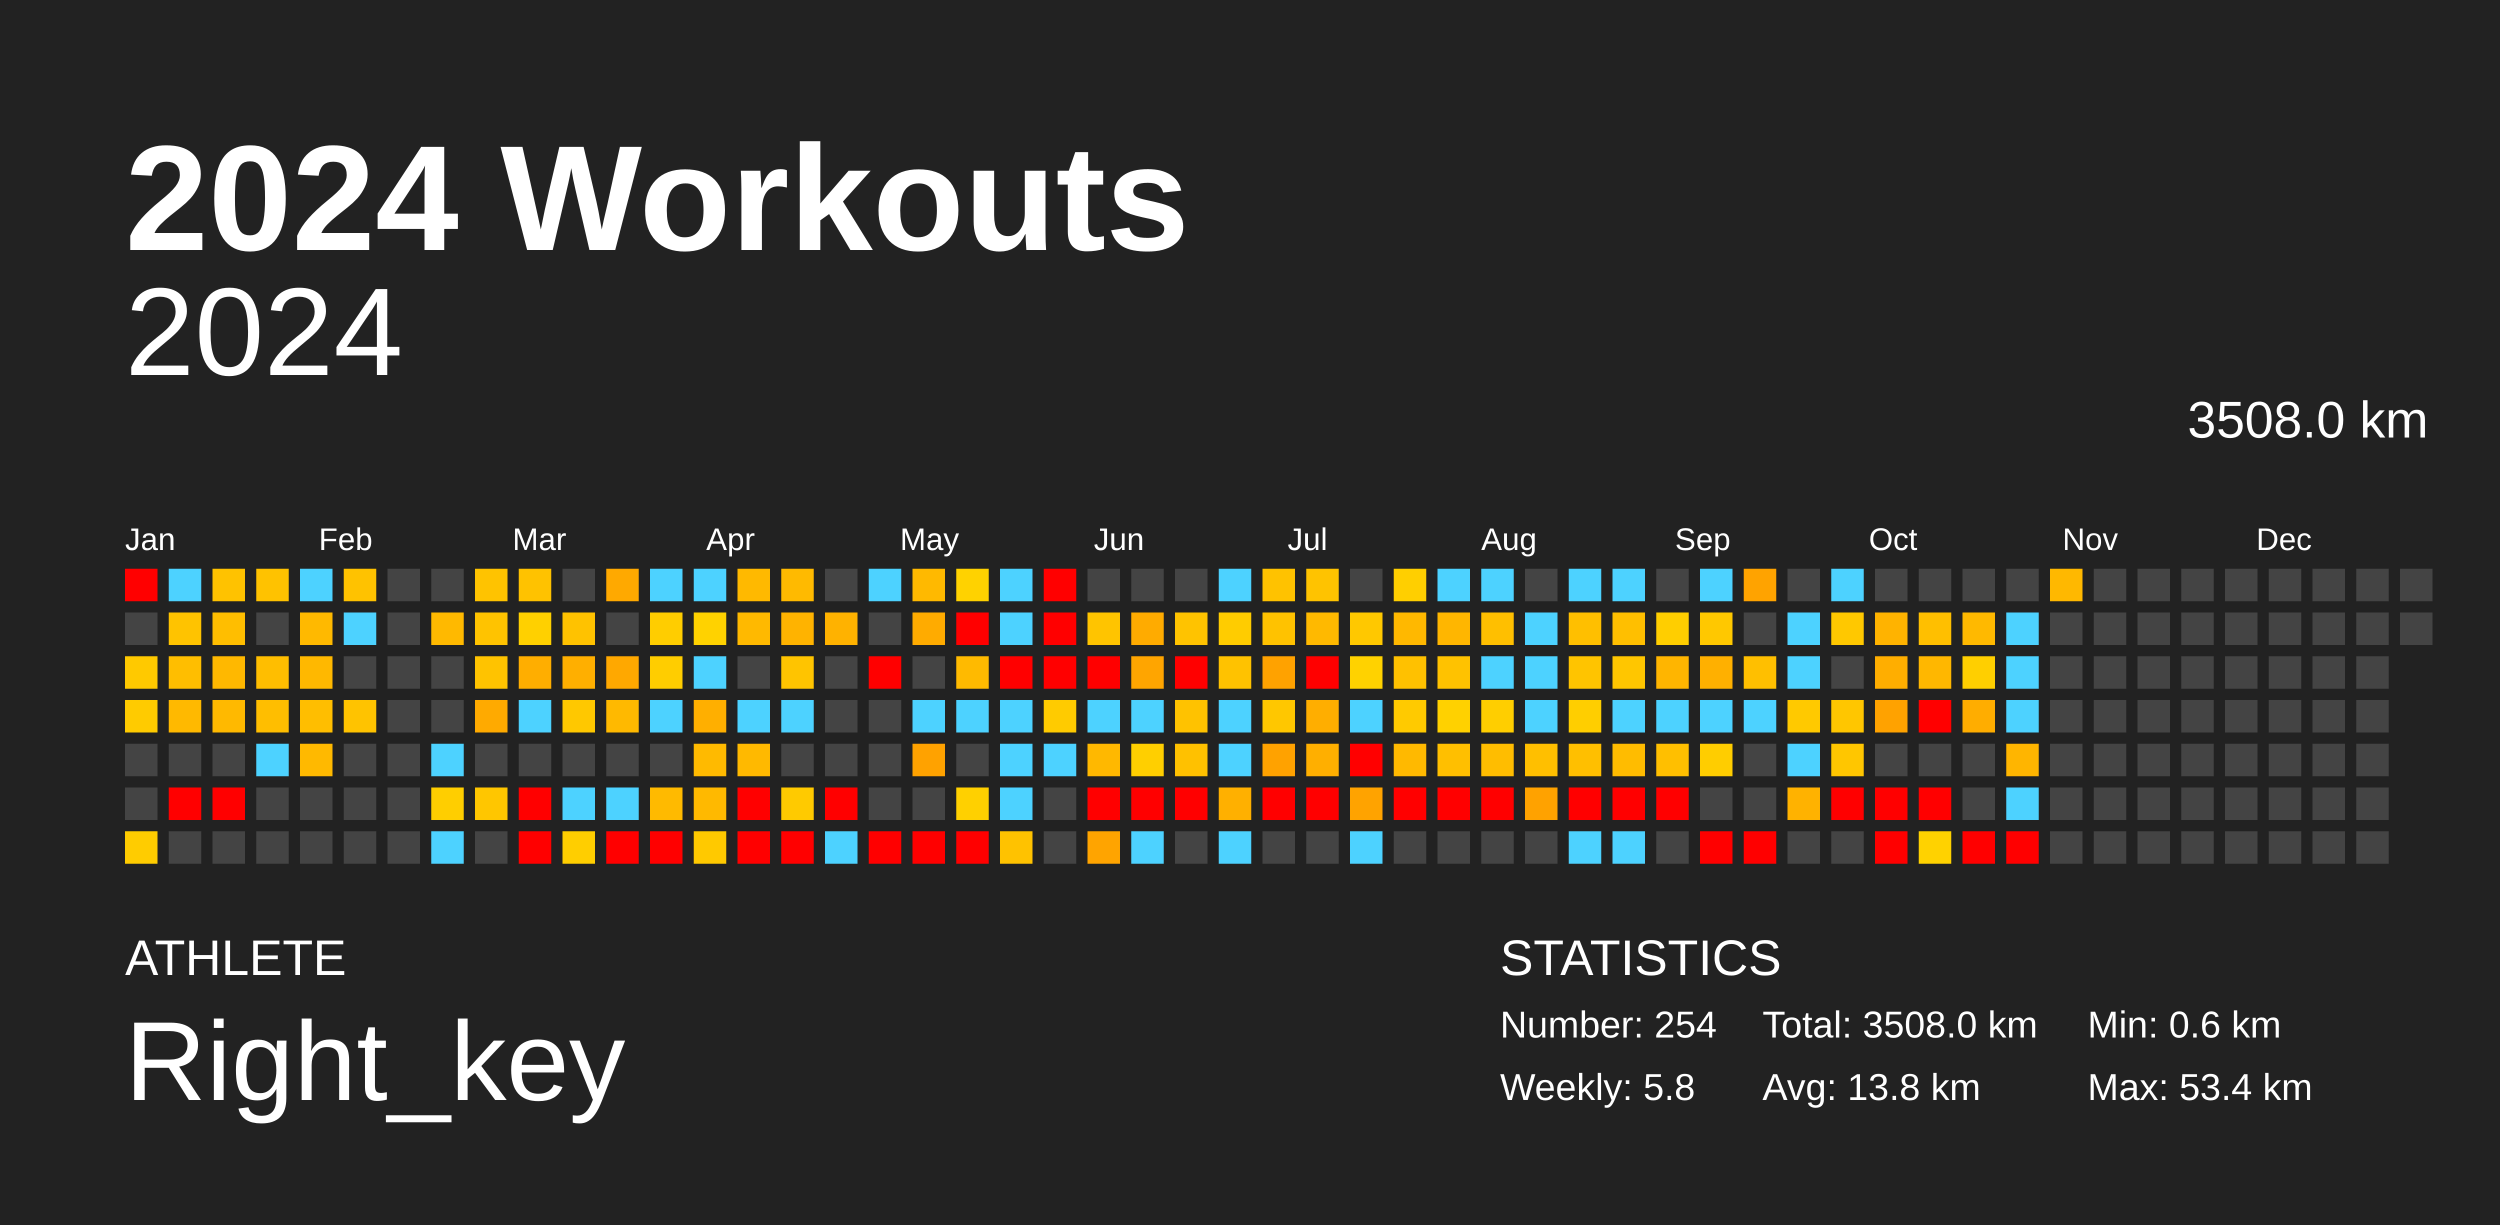
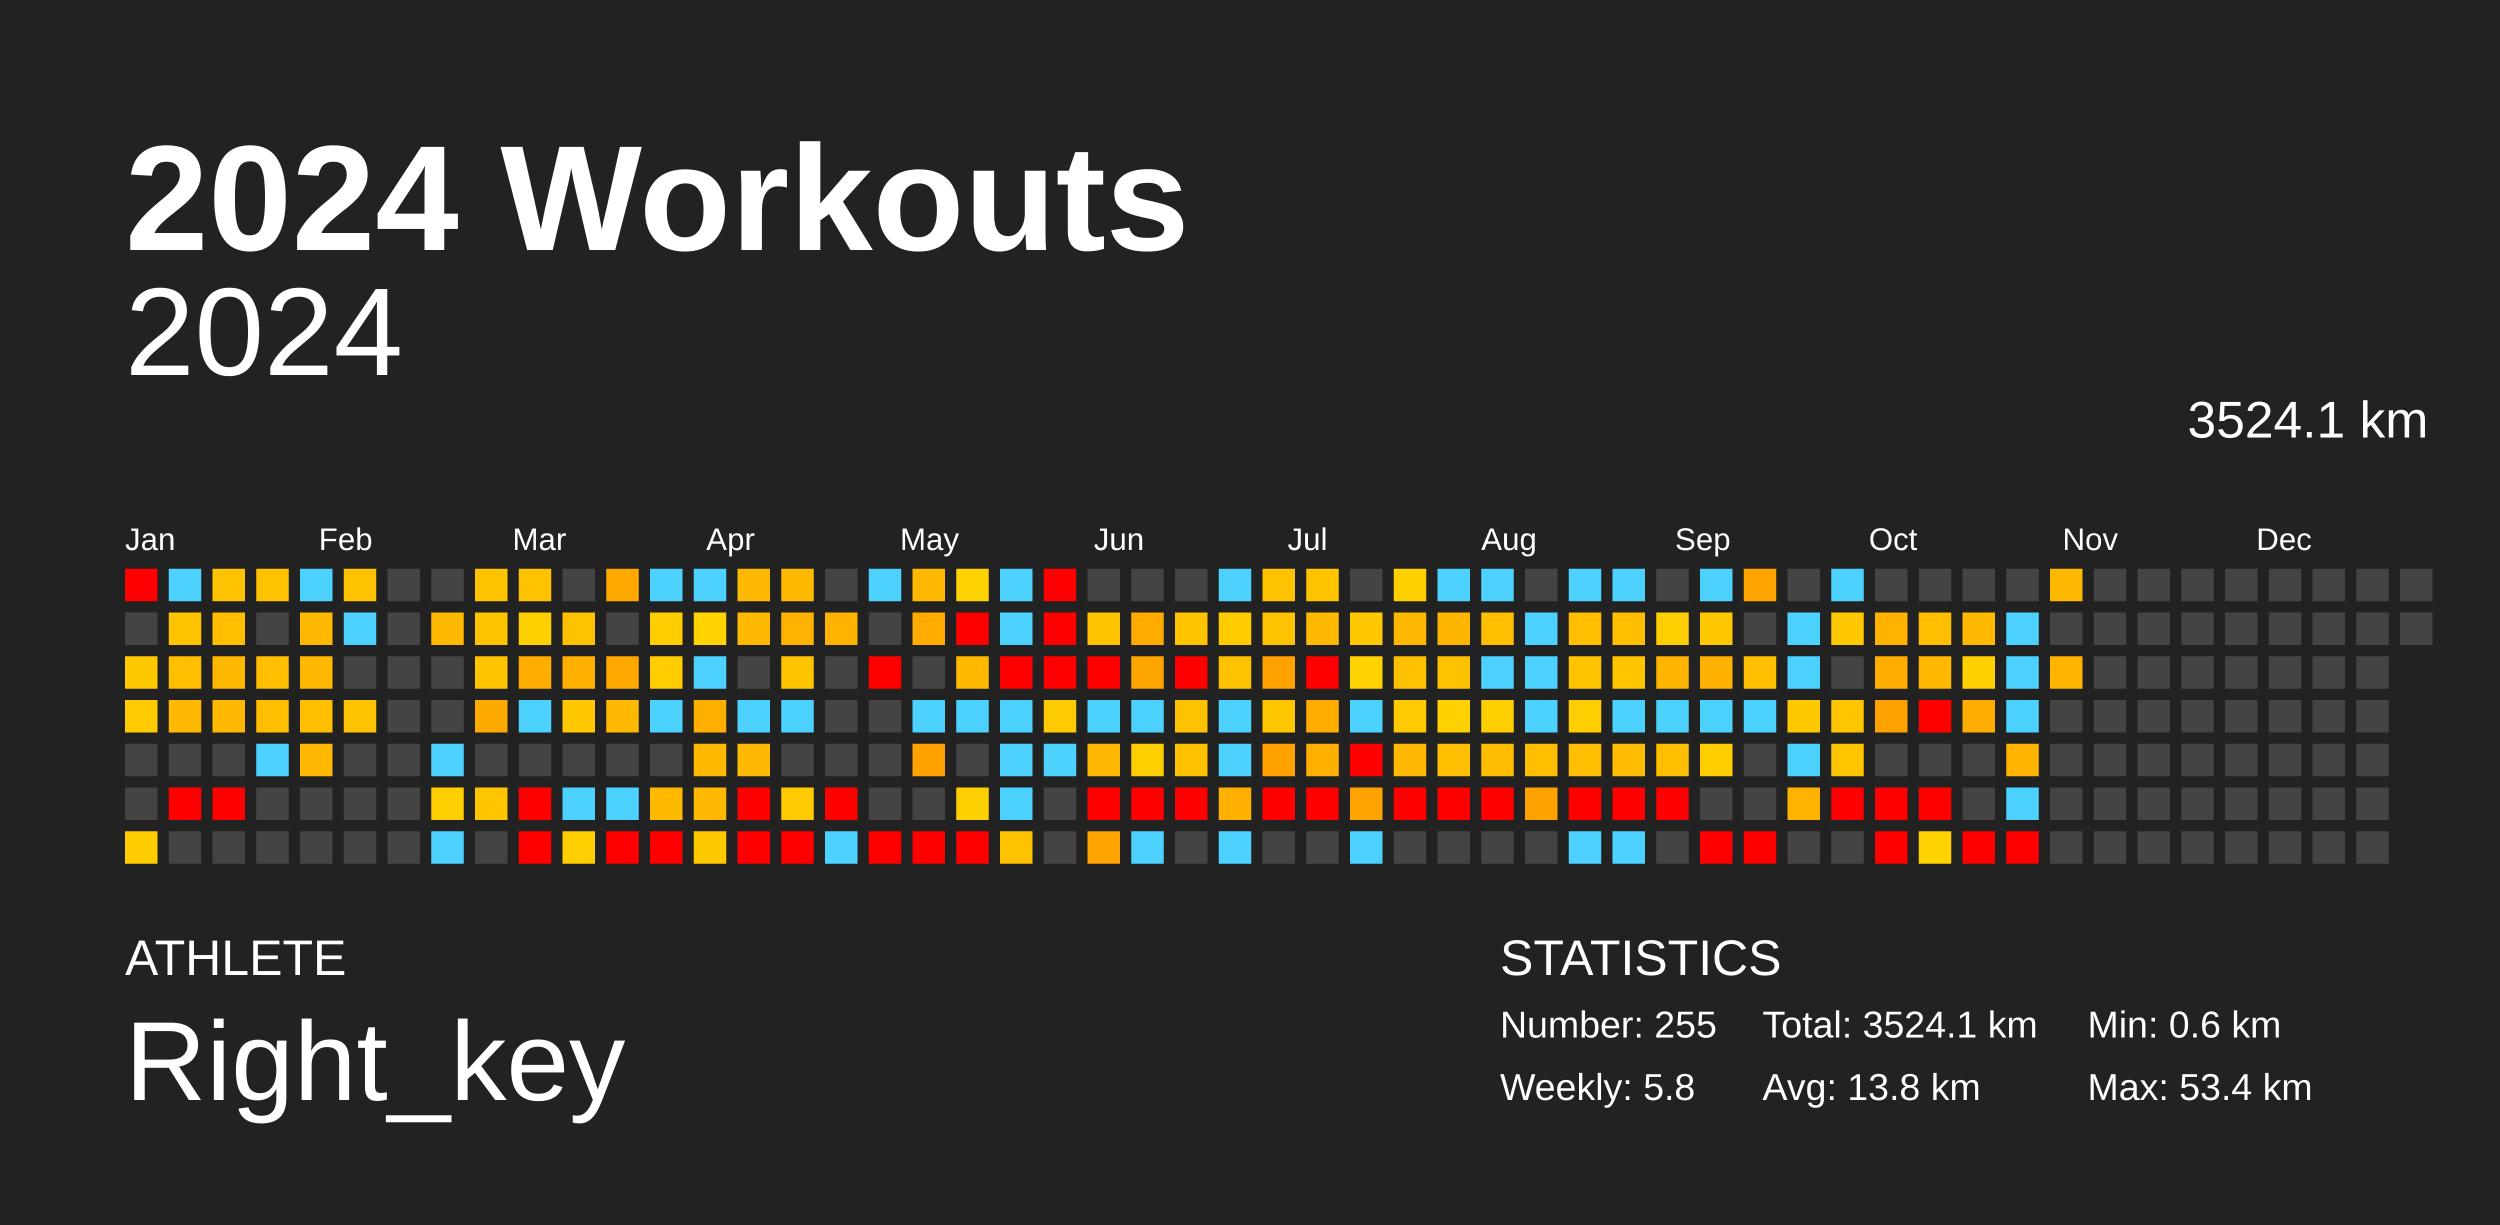
<svg xmlns="http://www.w3.org/2000/svg" baseProfile="full" height="98mm" version="1.1" viewBox="0,0,200,98" width="200mm">
  <defs />
  <rect fill="#222222" height="98" width="200" x="0" y="0" />
  <text fill="#FFFFFF" style="font-size:12px; font-family:Arial; font-weight:bold;" x="10" y="20">2024 Workouts</text>
  <text fill="#FFFFFF" style="font-size:4px; font-family:Arial" x="10" y="78">ATHLETE</text>
  <text fill="#FFFFFF" style="font-size:9px; font-family:Arial" x="10" y="88">Right_key</text>
  <text fill="#FFFFFF" style="font-size:4px; font-family:Arial" x="120" y="78">STATISTICS</text>
-   <text fill="#FFFFFF" style="font-size:3px; font-family:Arial" x="120" y="83">Number: 254</text>
+   <text fill="#FFFFFF" style="font-size:3px; font-family:Arial" x="120" y="83">Number: 255</text>
  <text fill="#FFFFFF" style="font-size:3px; font-family:Arial" x="120" y="88">Weekly: 5.8</text>
-   <text fill="#FFFFFF" style="font-size:3px; font-family:Arial" x="141" y="83">Total: 3508.0 km</text>
+   <text fill="#FFFFFF" style="font-size:3px; font-family:Arial" x="141" y="83">Total: 3524.1 km</text>
  <text fill="#FFFFFF" style="font-size:3px; font-family:Arial" x="141" y="88">Avg: 13.8 km</text>
  <text fill="#FFFFFF" style="font-size:3px; font-family:Arial" x="167" y="83">Min: 0.6 km</text>
  <text fill="#FFFFFF" style="font-size:3px; font-family:Arial" x="167" y="88">Max: 53.4 km</text>
  <text alignment-baseline="hanging" fill="#FFFFFF" style="font-size:10.0px; font-family:Arial;" x="10" y="30">2024</text>
-   <text alignment-baseline="hanging" fill="#FFFFFF" style="font-size:4.125px; font-family:Arial;" x="175" y="35">3508.0 km</text>
+   <text alignment-baseline="hanging" fill="#FFFFFF" style="font-size:4.125px; font-family:Arial;" x="175" y="35">3524.1 km</text>
  <text fill="#FFFFFF" style="font-size:2.5px; font-family:Arial" x="10.0" y="44">Jan</text>
  <text fill="#FFFFFF" style="font-size:2.5px; font-family:Arial" x="25.5" y="44">Feb</text>
  <text fill="#FFFFFF" style="font-size:2.5px; font-family:Arial" x="41.0" y="44">Mar</text>
  <text fill="#FFFFFF" style="font-size:2.5px; font-family:Arial" x="56.5" y="44">Apr</text>
  <text fill="#FFFFFF" style="font-size:2.5px; font-family:Arial" x="72.0" y="44">May</text>
  <text fill="#FFFFFF" style="font-size:2.5px; font-family:Arial" x="87.5" y="44">Jun</text>
  <text fill="#FFFFFF" style="font-size:2.5px; font-family:Arial" x="103.0" y="44">Jul</text>
  <text fill="#FFFFFF" style="font-size:2.5px; font-family:Arial" x="118.5" y="44">Aug</text>
  <text fill="#FFFFFF" style="font-size:2.5px; font-family:Arial" x="134.0" y="44">Sep</text>
  <text fill="#FFFFFF" style="font-size:2.5px; font-family:Arial" x="149.5" y="44">Oct</text>
  <text fill="#FFFFFF" style="font-size:2.5px; font-family:Arial" x="165.0" y="44">Nov</text>
  <text fill="#FFFFFF" style="font-size:2.5px; font-family:Arial" x="180.5" y="44">Dec</text>
  <rect fill="red" height="2.6" width="2.6" x="10.0" y="45.5" />
  <rect fill="#444444" height="2.6" width="2.6" x="10.0" y="49.0" />
  <rect fill="#ffc900" height="2.6" width="2.6" x="10.0" y="52.5" />
  <rect fill="#ffcb00" height="2.6" width="2.6" x="10.0" y="56.0" />
  <rect fill="#444444" height="2.6" width="2.6" x="10.0" y="59.5" />
  <rect fill="#444444" height="2.6" width="2.6" x="10.0" y="63.0" />
  <rect fill="#ffcc00" height="2.6" width="2.6" x="10.0" y="66.5" />
  <rect fill="#4dd2ff" height="2.6" width="2.6" x="13.5" y="45.5" />
  <rect fill="#ffc300" height="2.6" width="2.6" x="13.5" y="49.0" />
  <rect fill="#ffbe00" height="2.6" width="2.6" x="13.5" y="52.5" />
  <rect fill="#ffb900" height="2.6" width="2.6" x="13.5" y="56.0" />
  <rect fill="#444444" height="2.6" width="2.6" x="13.5" y="59.5" />
  <rect fill="red" height="2.6" width="2.6" x="13.5" y="63.0" />
  <rect fill="#444444" height="2.6" width="2.6" x="13.5" y="66.5" />
  <rect fill="#ffc200" height="2.6" width="2.6" x="17.0" y="45.5" />
  <rect fill="#ffbe00" height="2.6" width="2.6" x="17.0" y="49.0" />
  <rect fill="#ffb800" height="2.6" width="2.6" x="17.0" y="52.5" />
  <rect fill="#ffb900" height="2.6" width="2.6" x="17.0" y="56.0" />
  <rect fill="#444444" height="2.6" width="2.6" x="17.0" y="59.5" />
  <rect fill="red" height="2.6" width="2.6" x="17.0" y="63.0" />
  <rect fill="#444444" height="2.6" width="2.6" x="17.0" y="66.5" />
  <rect fill="#ffc200" height="2.6" width="2.6" x="20.5" y="45.5" />
  <rect fill="#444444" height="2.6" width="2.6" x="20.5" y="49.0" />
  <rect fill="#ffbe00" height="2.6" width="2.6" x="20.5" y="52.5" />
  <rect fill="#ffbe00" height="2.6" width="2.6" x="20.5" y="56.0" />
  <rect fill="#4dd2ff" height="2.6" width="2.6" x="20.5" y="59.5" />
  <rect fill="#444444" height="2.6" width="2.6" x="20.5" y="63.0" />
  <rect fill="#444444" height="2.6" width="2.6" x="20.5" y="66.5" />
  <rect fill="#4dd2ff" height="2.6" width="2.6" x="24.0" y="45.5" />
  <rect fill="#ffb900" height="2.6" width="2.6" x="24.0" y="49.0" />
  <rect fill="#ffb800" height="2.6" width="2.6" x="24.0" y="52.5" />
  <rect fill="#ffbe00" height="2.6" width="2.6" x="24.0" y="56.0" />
  <rect fill="#ffb900" height="2.6" width="2.6" x="24.0" y="59.5" />
  <rect fill="#444444" height="2.6" width="2.6" x="24.0" y="63.0" />
  <rect fill="#444444" height="2.6" width="2.6" x="24.0" y="66.5" />
  <rect fill="#ffc200" height="2.6" width="2.6" x="27.5" y="45.5" />
  <rect fill="#4dd2ff" height="2.6" width="2.6" x="27.5" y="49.0" />
  <rect fill="#444444" height="2.6" width="2.6" x="27.5" y="52.5" />
  <rect fill="#ffc300" height="2.6" width="2.6" x="27.5" y="56.0" />
  <rect fill="#444444" height="2.6" width="2.6" x="27.5" y="59.5" />
  <rect fill="#444444" height="2.6" width="2.6" x="27.5" y="63.0" />
  <rect fill="#444444" height="2.6" width="2.6" x="27.5" y="66.5" />
  <rect fill="#444444" height="2.6" width="2.6" x="31.0" y="45.5" />
  <rect fill="#444444" height="2.6" width="2.6" x="31.0" y="49.0" />
  <rect fill="#444444" height="2.6" width="2.6" x="31.0" y="52.5" />
  <rect fill="#444444" height="2.6" width="2.6" x="31.0" y="56.0" />
  <rect fill="#444444" height="2.6" width="2.6" x="31.0" y="59.5" />
  <rect fill="#444444" height="2.6" width="2.6" x="31.0" y="63.0" />
  <rect fill="#444444" height="2.6" width="2.6" x="31.0" y="66.5" />
  <rect fill="#444444" height="2.6" width="2.6" x="34.5" y="45.5" />
  <rect fill="#ffb900" height="2.6" width="2.6" x="34.5" y="49.0" />
  <rect fill="#444444" height="2.6" width="2.6" x="34.5" y="52.5" />
  <rect fill="#444444" height="2.6" width="2.6" x="34.5" y="56.0" />
  <rect fill="#4dd2ff" height="2.6" width="2.6" x="34.5" y="59.5" />
  <rect fill="#ffce00" height="2.6" width="2.6" x="34.5" y="63.0" />
  <rect fill="#4dd2ff" height="2.6" width="2.6" x="34.5" y="66.5" />
  <rect fill="#ffc300" height="2.6" width="2.6" x="38.0" y="45.5" />
  <rect fill="#ffc300" height="2.6" width="2.6" x="38.0" y="49.0" />
  <rect fill="#ffc300" height="2.6" width="2.6" x="38.0" y="52.5" />
  <rect fill="#ffaa00" height="2.6" width="2.6" x="38.0" y="56.0" />
  <rect fill="#444444" height="2.6" width="2.6" x="38.0" y="59.5" />
  <rect fill="#ffc600" height="2.6" width="2.6" x="38.0" y="63.0" />
  <rect fill="#444444" height="2.6" width="2.6" x="38.0" y="66.5" />
  <rect fill="#ffc200" height="2.6" width="2.6" x="41.5" y="45.5" />
  <rect fill="#ffd000" height="2.6" width="2.6" x="41.5" y="49.0" />
  <rect fill="#ffae00" height="2.6" width="2.6" x="41.5" y="52.5" />
  <rect fill="#4dd2ff" height="2.6" width="2.6" x="41.5" y="56.0" />
  <rect fill="#444444" height="2.6" width="2.6" x="41.5" y="59.5" />
  <rect fill="red" height="2.6" width="2.6" x="41.5" y="63.0" />
  <rect fill="red" height="2.6" width="2.6" x="41.5" y="66.5" />
  <rect fill="#444444" height="2.6" width="2.6" x="45.0" y="45.5" />
  <rect fill="#ffc200" height="2.6" width="2.6" x="45.0" y="49.0" />
  <rect fill="#ffaf00" height="2.6" width="2.6" x="45.0" y="52.5" />
  <rect fill="#ffc800" height="2.6" width="2.6" x="45.0" y="56.0" />
  <rect fill="#444444" height="2.6" width="2.6" x="45.0" y="59.5" />
  <rect fill="#4dd2ff" height="2.6" width="2.6" x="45.0" y="63.0" />
  <rect fill="#ffce00" height="2.6" width="2.6" x="45.0" y="66.5" />
  <rect fill="#ffa900" height="2.6" width="2.6" x="48.5" y="45.5" />
  <rect fill="#444444" height="2.6" width="2.6" x="48.5" y="49.0" />
  <rect fill="#ffa800" height="2.6" width="2.6" x="48.5" y="52.5" />
  <rect fill="#ffb900" height="2.6" width="2.6" x="48.5" y="56.0" />
  <rect fill="#444444" height="2.6" width="2.6" x="48.5" y="59.5" />
  <rect fill="#4dd2ff" height="2.6" width="2.6" x="48.5" y="63.0" />
  <rect fill="red" height="2.6" width="2.6" x="48.5" y="66.5" />
  <rect fill="#4dd2ff" height="2.6" width="2.6" x="52.0" y="45.5" />
  <rect fill="#ffcd00" height="2.6" width="2.6" x="52.0" y="49.0" />
  <rect fill="#ffcd00" height="2.6" width="2.6" x="52.0" y="52.5" />
  <rect fill="#4dd2ff" height="2.6" width="2.6" x="52.0" y="56.0" />
  <rect fill="#444444" height="2.6" width="2.6" x="52.0" y="59.5" />
  <rect fill="#ffba00" height="2.6" width="2.6" x="52.0" y="63.0" />
  <rect fill="red" height="2.6" width="2.6" x="52.0" y="66.5" />
  <rect fill="#4dd2ff" height="2.6" width="2.6" x="55.5" y="45.5" />
  <rect fill="#ffd200" height="2.6" width="2.6" x="55.5" y="49.0" />
  <rect fill="#4dd2ff" height="2.6" width="2.6" x="55.5" y="52.5" />
  <rect fill="#ffaf00" height="2.6" width="2.6" x="55.5" y="56.0" />
  <rect fill="#ffba00" height="2.6" width="2.6" x="55.5" y="59.5" />
  <rect fill="#ffb900" height="2.6" width="2.6" x="55.5" y="63.0" />
  <rect fill="#ffc900" height="2.6" width="2.6" x="55.5" y="66.5" />
  <rect fill="#ffb900" height="2.6" width="2.6" x="59.0" y="45.5" />
  <rect fill="#ffb900" height="2.6" width="2.6" x="59.0" y="49.0" />
  <rect fill="#444444" height="2.6" width="2.6" x="59.0" y="52.5" />
  <rect fill="#4dd2ff" height="2.6" width="2.6" x="59.0" y="56.0" />
  <rect fill="#ffb900" height="2.6" width="2.6" x="59.0" y="59.5" />
  <rect fill="red" height="2.6" width="2.6" x="59.0" y="63.0" />
  <rect fill="red" height="2.6" width="2.6" x="59.0" y="66.5" />
  <rect fill="#ffba00" height="2.6" width="2.6" x="62.5" y="45.5" />
  <rect fill="#ffb300" height="2.6" width="2.6" x="62.5" y="49.0" />
  <rect fill="#ffc400" height="2.6" width="2.6" x="62.5" y="52.5" />
  <rect fill="#4dd2ff" height="2.6" width="2.6" x="62.5" y="56.0" />
  <rect fill="#444444" height="2.6" width="2.6" x="62.5" y="59.5" />
  <rect fill="#ffca00" height="2.6" width="2.6" x="62.5" y="63.0" />
  <rect fill="red" height="2.6" width="2.6" x="62.5" y="66.5" />
  <rect fill="#444444" height="2.6" width="2.6" x="66.0" y="45.5" />
  <rect fill="#ffb200" height="2.6" width="2.6" x="66.0" y="49.0" />
  <rect fill="#444444" height="2.6" width="2.6" x="66.0" y="52.5" />
  <rect fill="#444444" height="2.6" width="2.6" x="66.0" y="56.0" />
  <rect fill="#444444" height="2.6" width="2.6" x="66.0" y="59.5" />
  <rect fill="red" height="2.6" width="2.6" x="66.0" y="63.0" />
  <rect fill="#4dd2ff" height="2.6" width="2.6" x="66.0" y="66.5" />
  <rect fill="#4dd2ff" height="2.6" width="2.6" x="69.5" y="45.5" />
  <rect fill="#444444" height="2.6" width="2.6" x="69.5" y="49.0" />
  <rect fill="red" height="2.6" width="2.6" x="69.5" y="52.5" />
  <rect fill="#444444" height="2.6" width="2.6" x="69.5" y="56.0" />
  <rect fill="#444444" height="2.6" width="2.6" x="69.5" y="59.5" />
  <rect fill="#444444" height="2.6" width="2.6" x="69.5" y="63.0" />
  <rect fill="red" height="2.6" width="2.6" x="69.5" y="66.5" />
  <rect fill="#ffb900" height="2.6" width="2.6" x="73.0" y="45.5" />
  <rect fill="#ffab00" height="2.6" width="2.6" x="73.0" y="49.0" />
  <rect fill="#444444" height="2.6" width="2.6" x="73.0" y="52.5" />
  <rect fill="#4dd2ff" height="2.6" width="2.6" x="73.0" y="56.0" />
  <rect fill="#ffa200" height="2.6" width="2.6" x="73.0" y="59.5" />
  <rect fill="#444444" height="2.6" width="2.6" x="73.0" y="63.0" />
  <rect fill="red" height="2.6" width="2.6" x="73.0" y="66.5" />
  <rect fill="#ffd200" height="2.6" width="2.6" x="76.5" y="45.5" />
  <rect fill="red" height="2.6" width="2.6" x="76.5" y="49.0" />
  <rect fill="#ffba00" height="2.6" width="2.6" x="76.5" y="52.5" />
  <rect fill="#4dd2ff" height="2.6" width="2.6" x="76.5" y="56.0" />
  <rect fill="#444444" height="2.6" width="2.6" x="76.5" y="59.5" />
  <rect fill="#ffd000" height="2.6" width="2.6" x="76.5" y="63.0" />
  <rect fill="red" height="2.6" width="2.6" x="76.5" y="66.5" />
  <rect fill="#4dd2ff" height="2.6" width="2.6" x="80.0" y="45.5" />
  <rect fill="#4dd2ff" height="2.6" width="2.6" x="80.0" y="49.0" />
  <rect fill="red" height="2.6" width="2.6" x="80.0" y="52.5" />
  <rect fill="#4dd2ff" height="2.6" width="2.6" x="80.0" y="56.0" />
  <rect fill="#4dd2ff" height="2.6" width="2.6" x="80.0" y="59.5" />
  <rect fill="#4dd2ff" height="2.6" width="2.6" x="80.0" y="63.0" />
  <rect fill="#ffc200" height="2.6" width="2.6" x="80.0" y="66.5" />
  <rect fill="red" height="2.6" width="2.6" x="83.5" y="45.5" />
  <rect fill="red" height="2.6" width="2.6" x="83.5" y="49.0" />
  <rect fill="red" height="2.6" width="2.6" x="83.5" y="52.5" />
  <rect fill="#ffcb00" height="2.6" width="2.6" x="83.5" y="56.0" />
  <rect fill="#4dd2ff" height="2.6" width="2.6" x="83.5" y="59.5" />
  <rect fill="#444444" height="2.6" width="2.6" x="83.5" y="63.0" />
  <rect fill="#444444" height="2.6" width="2.6" x="83.5" y="66.5" />
  <rect fill="#444444" height="2.6" width="2.6" x="87.0" y="45.5" />
  <rect fill="#ffc400" height="2.6" width="2.6" x="87.0" y="49.0" />
  <rect fill="red" height="2.6" width="2.6" x="87.0" y="52.5" />
  <rect fill="#4dd2ff" height="2.6" width="2.6" x="87.0" y="56.0" />
  <rect fill="#ffb800" height="2.6" width="2.6" x="87.0" y="59.5" />
  <rect fill="red" height="2.6" width="2.6" x="87.0" y="63.0" />
  <rect fill="#ffa400" height="2.6" width="2.6" x="87.0" y="66.5" />
  <rect fill="#444444" height="2.6" width="2.6" x="90.5" y="45.5" />
  <rect fill="#ffab00" height="2.6" width="2.6" x="90.5" y="49.0" />
  <rect fill="#ffa500" height="2.6" width="2.6" x="90.5" y="52.5" />
  <rect fill="#4dd2ff" height="2.6" width="2.6" x="90.5" y="56.0" />
  <rect fill="#ffcf00" height="2.6" width="2.6" x="90.5" y="59.5" />
  <rect fill="red" height="2.6" width="2.6" x="90.5" y="63.0" />
  <rect fill="#4dd2ff" height="2.6" width="2.6" x="90.5" y="66.5" />
  <rect fill="#444444" height="2.6" width="2.6" x="94.0" y="45.5" />
  <rect fill="#ffc300" height="2.6" width="2.6" x="94.0" y="49.0" />
  <rect fill="red" height="2.6" width="2.6" x="94.0" y="52.5" />
  <rect fill="#ffc200" height="2.6" width="2.6" x="94.0" y="56.0" />
  <rect fill="#ffc100" height="2.6" width="2.6" x="94.0" y="59.5" />
  <rect fill="red" height="2.6" width="2.6" x="94.0" y="63.0" />
  <rect fill="#444444" height="2.6" width="2.6" x="94.0" y="66.5" />
  <rect fill="#4dd2ff" height="2.6" width="2.6" x="97.5" y="45.5" />
  <rect fill="#ffcc00" height="2.6" width="2.6" x="97.5" y="49.0" />
  <rect fill="#ffc200" height="2.6" width="2.6" x="97.5" y="52.5" />
  <rect fill="#4dd2ff" height="2.6" width="2.6" x="97.5" y="56.0" />
  <rect fill="#4dd2ff" height="2.6" width="2.6" x="97.5" y="59.5" />
  <rect fill="#ffb000" height="2.6" width="2.6" x="97.5" y="63.0" />
  <rect fill="#4dd2ff" height="2.6" width="2.6" x="97.5" y="66.5" />
  <rect fill="#ffc200" height="2.6" width="2.6" x="101.0" y="45.5" />
  <rect fill="#ffc200" height="2.6" width="2.6" x="101.0" y="49.0" />
  <rect fill="#ffa200" height="2.6" width="2.6" x="101.0" y="52.5" />
  <rect fill="#ffc700" height="2.6" width="2.6" x="101.0" y="56.0" />
  <rect fill="#ffa200" height="2.6" width="2.6" x="101.0" y="59.5" />
  <rect fill="red" height="2.6" width="2.6" x="101.0" y="63.0" />
  <rect fill="#444444" height="2.6" width="2.6" x="101.0" y="66.5" />
  <rect fill="#ffc300" height="2.6" width="2.6" x="104.5" y="45.5" />
  <rect fill="#ffb900" height="2.6" width="2.6" x="104.5" y="49.0" />
  <rect fill="red" height="2.6" width="2.6" x="104.5" y="52.5" />
  <rect fill="#ffae00" height="2.6" width="2.6" x="104.5" y="56.0" />
  <rect fill="#ffaf00" height="2.6" width="2.6" x="104.5" y="59.5" />
  <rect fill="red" height="2.6" width="2.6" x="104.5" y="63.0" />
  <rect fill="#444444" height="2.6" width="2.6" x="104.5" y="66.5" />
  <rect fill="#444444" height="2.6" width="2.6" x="108.0" y="45.5" />
  <rect fill="#ffc800" height="2.6" width="2.6" x="108.0" y="49.0" />
  <rect fill="#ffd200" height="2.6" width="2.6" x="108.0" y="52.5" />
  <rect fill="#4dd2ff" height="2.6" width="2.6" x="108.0" y="56.0" />
  <rect fill="red" height="2.6" width="2.6" x="108.0" y="59.5" />
  <rect fill="#ffa300" height="2.6" width="2.6" x="108.0" y="63.0" />
  <rect fill="#4dd2ff" height="2.6" width="2.6" x="108.0" y="66.5" />
  <rect fill="#ffcf00" height="2.6" width="2.6" x="111.5" y="45.5" />
  <rect fill="#ffb800" height="2.6" width="2.6" x="111.5" y="49.0" />
  <rect fill="#ffc100" height="2.6" width="2.6" x="111.5" y="52.5" />
  <rect fill="#ffca00" height="2.6" width="2.6" x="111.5" y="56.0" />
  <rect fill="#ffb900" height="2.6" width="2.6" x="111.5" y="59.5" />
  <rect fill="red" height="2.6" width="2.6" x="111.5" y="63.0" />
  <rect fill="#444444" height="2.6" width="2.6" x="111.5" y="66.5" />
  <rect fill="#4dd2ff" height="2.6" width="2.6" x="115.0" y="45.5" />
  <rect fill="#ffb600" height="2.6" width="2.6" x="115.0" y="49.0" />
  <rect fill="#ffc200" height="2.6" width="2.6" x="115.0" y="52.5" />
  <rect fill="#ffd100" height="2.6" width="2.6" x="115.0" y="56.0" />
  <rect fill="#ffbf00" height="2.6" width="2.6" x="115.0" y="59.5" />
  <rect fill="red" height="2.6" width="2.6" x="115.0" y="63.0" />
  <rect fill="#444444" height="2.6" width="2.6" x="115.0" y="66.5" />
  <rect fill="#4dd2ff" height="2.6" width="2.6" x="118.5" y="45.5" />
  <rect fill="#ffbf00" height="2.6" width="2.6" x="118.5" y="49.0" />
  <rect fill="#4dd2ff" height="2.6" width="2.6" x="118.5" y="52.5" />
  <rect fill="#ffce00" height="2.6" width="2.6" x="118.5" y="56.0" />
  <rect fill="#ffbd00" height="2.6" width="2.6" x="118.5" y="59.5" />
  <rect fill="red" height="2.6" width="2.6" x="118.5" y="63.0" />
  <rect fill="#444444" height="2.6" width="2.6" x="118.5" y="66.5" />
  <rect fill="#444444" height="2.6" width="2.6" x="122.0" y="45.5" />
  <rect fill="#4dd2ff" height="2.6" width="2.6" x="122.0" y="49.0" />
  <rect fill="#4dd2ff" height="2.6" width="2.6" x="122.0" y="52.5" />
  <rect fill="#4dd2ff" height="2.6" width="2.6" x="122.0" y="56.0" />
  <rect fill="#ffbf00" height="2.6" width="2.6" x="122.0" y="59.5" />
  <rect fill="#ffa200" height="2.6" width="2.6" x="122.0" y="63.0" />
  <rect fill="#444444" height="2.6" width="2.6" x="122.0" y="66.5" />
  <rect fill="#4dd2ff" height="2.6" width="2.6" x="125.5" y="45.5" />
  <rect fill="#ffbf00" height="2.6" width="2.6" x="125.5" y="49.0" />
  <rect fill="#ffc400" height="2.6" width="2.6" x="125.5" y="52.5" />
  <rect fill="#ffce00" height="2.6" width="2.6" x="125.5" y="56.0" />
  <rect fill="#ffbf00" height="2.6" width="2.6" x="125.5" y="59.5" />
  <rect fill="red" height="2.6" width="2.6" x="125.5" y="63.0" />
  <rect fill="#4dd2ff" height="2.6" width="2.6" x="125.5" y="66.5" />
  <rect fill="#4dd2ff" height="2.6" width="2.6" x="129.0" y="45.5" />
  <rect fill="#ffbf00" height="2.6" width="2.6" x="129.0" y="49.0" />
  <rect fill="#ffc600" height="2.6" width="2.6" x="129.0" y="52.5" />
  <rect fill="#4dd2ff" height="2.6" width="2.6" x="129.0" y="56.0" />
  <rect fill="#ffbc00" height="2.6" width="2.6" x="129.0" y="59.5" />
  <rect fill="red" height="2.6" width="2.6" x="129.0" y="63.0" />
  <rect fill="#4dd2ff" height="2.6" width="2.6" x="129.0" y="66.5" />
  <rect fill="#444444" height="2.6" width="2.6" x="132.5" y="45.5" />
  <rect fill="#ffce00" height="2.6" width="2.6" x="132.5" y="49.0" />
  <rect fill="#ffb500" height="2.6" width="2.6" x="132.5" y="52.5" />
  <rect fill="#4dd2ff" height="2.6" width="2.6" x="132.5" y="56.0" />
  <rect fill="#ffbf00" height="2.6" width="2.6" x="132.5" y="59.5" />
  <rect fill="red" height="2.6" width="2.6" x="132.5" y="63.0" />
  <rect fill="#444444" height="2.6" width="2.6" x="132.5" y="66.5" />
  <rect fill="#4dd2ff" height="2.6" width="2.6" x="136.0" y="45.5" />
  <rect fill="#ffc800" height="2.6" width="2.6" x="136.0" y="49.0" />
  <rect fill="#ffb000" height="2.6" width="2.6" x="136.0" y="52.5" />
  <rect fill="#4dd2ff" height="2.6" width="2.6" x="136.0" y="56.0" />
  <rect fill="#ffcd00" height="2.6" width="2.6" x="136.0" y="59.5" />
  <rect fill="#444444" height="2.6" width="2.6" x="136.0" y="63.0" />
  <rect fill="red" height="2.6" width="2.6" x="136.0" y="66.5" />
  <rect fill="#ffa300" height="2.6" width="2.6" x="139.5" y="45.5" />
  <rect fill="#444444" height="2.6" width="2.6" x="139.5" y="49.0" />
  <rect fill="#ffbf00" height="2.6" width="2.6" x="139.5" y="52.5" />
  <rect fill="#4dd2ff" height="2.6" width="2.6" x="139.5" y="56.0" />
  <rect fill="#444444" height="2.6" width="2.6" x="139.5" y="59.5" />
  <rect fill="#444444" height="2.6" width="2.6" x="139.5" y="63.0" />
  <rect fill="red" height="2.6" width="2.6" x="139.5" y="66.5" />
  <rect fill="#444444" height="2.6" width="2.6" x="143.0" y="45.5" />
  <rect fill="#4dd2ff" height="2.6" width="2.6" x="143.0" y="49.0" />
  <rect fill="#4dd2ff" height="2.6" width="2.6" x="143.0" y="52.5" />
  <rect fill="#ffc900" height="2.6" width="2.6" x="143.0" y="56.0" />
  <rect fill="#4dd2ff" height="2.6" width="2.6" x="143.0" y="59.5" />
  <rect fill="#ffb200" height="2.6" width="2.6" x="143.0" y="63.0" />
  <rect fill="#444444" height="2.6" width="2.6" x="143.0" y="66.5" />
  <rect fill="#4dd2ff" height="2.6" width="2.6" x="146.5" y="45.5" />
  <rect fill="#ffc800" height="2.6" width="2.6" x="146.5" y="49.0" />
  <rect fill="#444444" height="2.6" width="2.6" x="146.5" y="52.5" />
  <rect fill="#ffc600" height="2.6" width="2.6" x="146.5" y="56.0" />
  <rect fill="#ffc600" height="2.6" width="2.6" x="146.5" y="59.5" />
  <rect fill="red" height="2.6" width="2.6" x="146.5" y="63.0" />
  <rect fill="#444444" height="2.6" width="2.6" x="146.5" y="66.5" />
  <rect fill="#444444" height="2.6" width="2.6" x="150.0" y="45.5" />
  <rect fill="#ffb300" height="2.6" width="2.6" x="150.0" y="49.0" />
  <rect fill="#ffae00" height="2.6" width="2.6" x="150.0" y="52.5" />
  <rect fill="#ffa200" height="2.6" width="2.6" x="150.0" y="56.0" />
  <rect fill="#444444" height="2.6" width="2.6" x="150.0" y="59.5" />
  <rect fill="red" height="2.6" width="2.6" x="150.0" y="63.0" />
  <rect fill="red" height="2.6" width="2.6" x="150.0" y="66.5" />
  <rect fill="#444444" height="2.6" width="2.6" x="153.5" y="45.5" />
  <rect fill="#ffbf00" height="2.6" width="2.6" x="153.5" y="49.0" />
  <rect fill="#ffb700" height="2.6" width="2.6" x="153.5" y="52.5" />
  <rect fill="red" height="2.6" width="2.6" x="153.5" y="56.0" />
  <rect fill="#444444" height="2.6" width="2.6" x="153.5" y="59.5" />
  <rect fill="red" height="2.6" width="2.6" x="153.5" y="63.0" />
  <rect fill="#ffd200" height="2.6" width="2.6" x="153.5" y="66.5" />
  <rect fill="#444444" height="2.6" width="2.6" x="157.0" y="45.5" />
  <rect fill="#ffb900" height="2.6" width="2.6" x="157.0" y="49.0" />
  <rect fill="#ffcf00" height="2.6" width="2.6" x="157.0" y="52.5" />
  <rect fill="#ffad00" height="2.6" width="2.6" x="157.0" y="56.0" />
  <rect fill="#444444" height="2.6" width="2.6" x="157.0" y="59.5" />
  <rect fill="#444444" height="2.6" width="2.6" x="157.0" y="63.0" />
  <rect fill="red" height="2.6" width="2.6" x="157.0" y="66.5" />
  <rect fill="#444444" height="2.6" width="2.6" x="160.5" y="45.5" />
  <rect fill="#4dd2ff" height="2.6" width="2.6" x="160.5" y="49.0" />
  <rect fill="#4dd2ff" height="2.6" width="2.6" x="160.5" y="52.5" />
  <rect fill="#4dd2ff" height="2.6" width="2.6" x="160.5" y="56.0" />
  <rect fill="#ffb500" height="2.6" width="2.6" x="160.5" y="59.5" />
  <rect fill="#4dd2ff" height="2.6" width="2.6" x="160.5" y="63.0" />
  <rect fill="red" height="2.6" width="2.6" x="160.5" y="66.5" />
  <rect fill="#ffb800" height="2.6" width="2.6" x="164.0" y="45.5" />
  <rect fill="#444444" height="2.6" width="2.6" x="164.0" y="49.0" />
-   <rect fill="#444444" height="2.6" width="2.6" x="164.0" y="52.5" />
+   <rect fill="#ffb400" height="2.6" width="2.6" x="164.0" y="52.5" />
  <rect fill="#444444" height="2.6" width="2.6" x="164.0" y="56.0" />
  <rect fill="#444444" height="2.6" width="2.6" x="164.0" y="59.5" />
  <rect fill="#444444" height="2.6" width="2.6" x="164.0" y="63.0" />
  <rect fill="#444444" height="2.6" width="2.6" x="164.0" y="66.5" />
  <rect fill="#444444" height="2.6" width="2.6" x="167.5" y="45.5" />
  <rect fill="#444444" height="2.6" width="2.6" x="167.5" y="49.0" />
  <rect fill="#444444" height="2.6" width="2.6" x="167.5" y="52.5" />
  <rect fill="#444444" height="2.6" width="2.6" x="167.5" y="56.0" />
  <rect fill="#444444" height="2.6" width="2.6" x="167.5" y="59.5" />
  <rect fill="#444444" height="2.6" width="2.6" x="167.5" y="63.0" />
  <rect fill="#444444" height="2.6" width="2.6" x="167.5" y="66.5" />
  <rect fill="#444444" height="2.6" width="2.6" x="171.0" y="45.5" />
  <rect fill="#444444" height="2.6" width="2.6" x="171.0" y="49.0" />
  <rect fill="#444444" height="2.6" width="2.6" x="171.0" y="52.5" />
  <rect fill="#444444" height="2.6" width="2.6" x="171.0" y="56.0" />
  <rect fill="#444444" height="2.6" width="2.6" x="171.0" y="59.5" />
  <rect fill="#444444" height="2.6" width="2.6" x="171.0" y="63.0" />
  <rect fill="#444444" height="2.6" width="2.6" x="171.0" y="66.5" />
  <rect fill="#444444" height="2.6" width="2.6" x="174.5" y="45.5" />
  <rect fill="#444444" height="2.6" width="2.6" x="174.5" y="49.0" />
  <rect fill="#444444" height="2.6" width="2.6" x="174.5" y="52.5" />
  <rect fill="#444444" height="2.6" width="2.6" x="174.5" y="56.0" />
  <rect fill="#444444" height="2.6" width="2.6" x="174.5" y="59.5" />
  <rect fill="#444444" height="2.6" width="2.6" x="174.5" y="63.0" />
  <rect fill="#444444" height="2.6" width="2.6" x="174.5" y="66.5" />
  <rect fill="#444444" height="2.6" width="2.6" x="178.0" y="45.5" />
  <rect fill="#444444" height="2.6" width="2.6" x="178.0" y="49.0" />
  <rect fill="#444444" height="2.6" width="2.6" x="178.0" y="52.5" />
  <rect fill="#444444" height="2.6" width="2.6" x="178.0" y="56.0" />
  <rect fill="#444444" height="2.6" width="2.6" x="178.0" y="59.5" />
  <rect fill="#444444" height="2.6" width="2.6" x="178.0" y="63.0" />
  <rect fill="#444444" height="2.6" width="2.6" x="178.0" y="66.5" />
  <rect fill="#444444" height="2.6" width="2.6" x="181.5" y="45.5" />
  <rect fill="#444444" height="2.6" width="2.6" x="181.5" y="49.0" />
  <rect fill="#444444" height="2.6" width="2.6" x="181.5" y="52.5" />
  <rect fill="#444444" height="2.6" width="2.6" x="181.5" y="56.0" />
  <rect fill="#444444" height="2.6" width="2.6" x="181.5" y="59.5" />
  <rect fill="#444444" height="2.6" width="2.6" x="181.5" y="63.0" />
  <rect fill="#444444" height="2.6" width="2.6" x="181.5" y="66.5" />
  <rect fill="#444444" height="2.6" width="2.6" x="185.0" y="45.5" />
  <rect fill="#444444" height="2.6" width="2.6" x="185.0" y="49.0" />
  <rect fill="#444444" height="2.6" width="2.6" x="185.0" y="52.5" />
  <rect fill="#444444" height="2.6" width="2.6" x="185.0" y="56.0" />
  <rect fill="#444444" height="2.6" width="2.6" x="185.0" y="59.5" />
  <rect fill="#444444" height="2.6" width="2.6" x="185.0" y="63.0" />
  <rect fill="#444444" height="2.6" width="2.6" x="185.0" y="66.5" />
  <rect fill="#444444" height="2.6" width="2.6" x="188.5" y="45.5" />
  <rect fill="#444444" height="2.6" width="2.6" x="188.5" y="49.0" />
  <rect fill="#444444" height="2.6" width="2.6" x="188.5" y="52.5" />
  <rect fill="#444444" height="2.6" width="2.6" x="188.5" y="56.0" />
  <rect fill="#444444" height="2.6" width="2.6" x="188.5" y="59.5" />
  <rect fill="#444444" height="2.6" width="2.6" x="188.5" y="63.0" />
  <rect fill="#444444" height="2.6" width="2.6" x="188.5" y="66.5" />
  <rect fill="#444444" height="2.6" width="2.6" x="192.0" y="45.5" />
  <rect fill="#444444" height="2.6" width="2.6" x="192.0" y="49.0" />
</svg>
